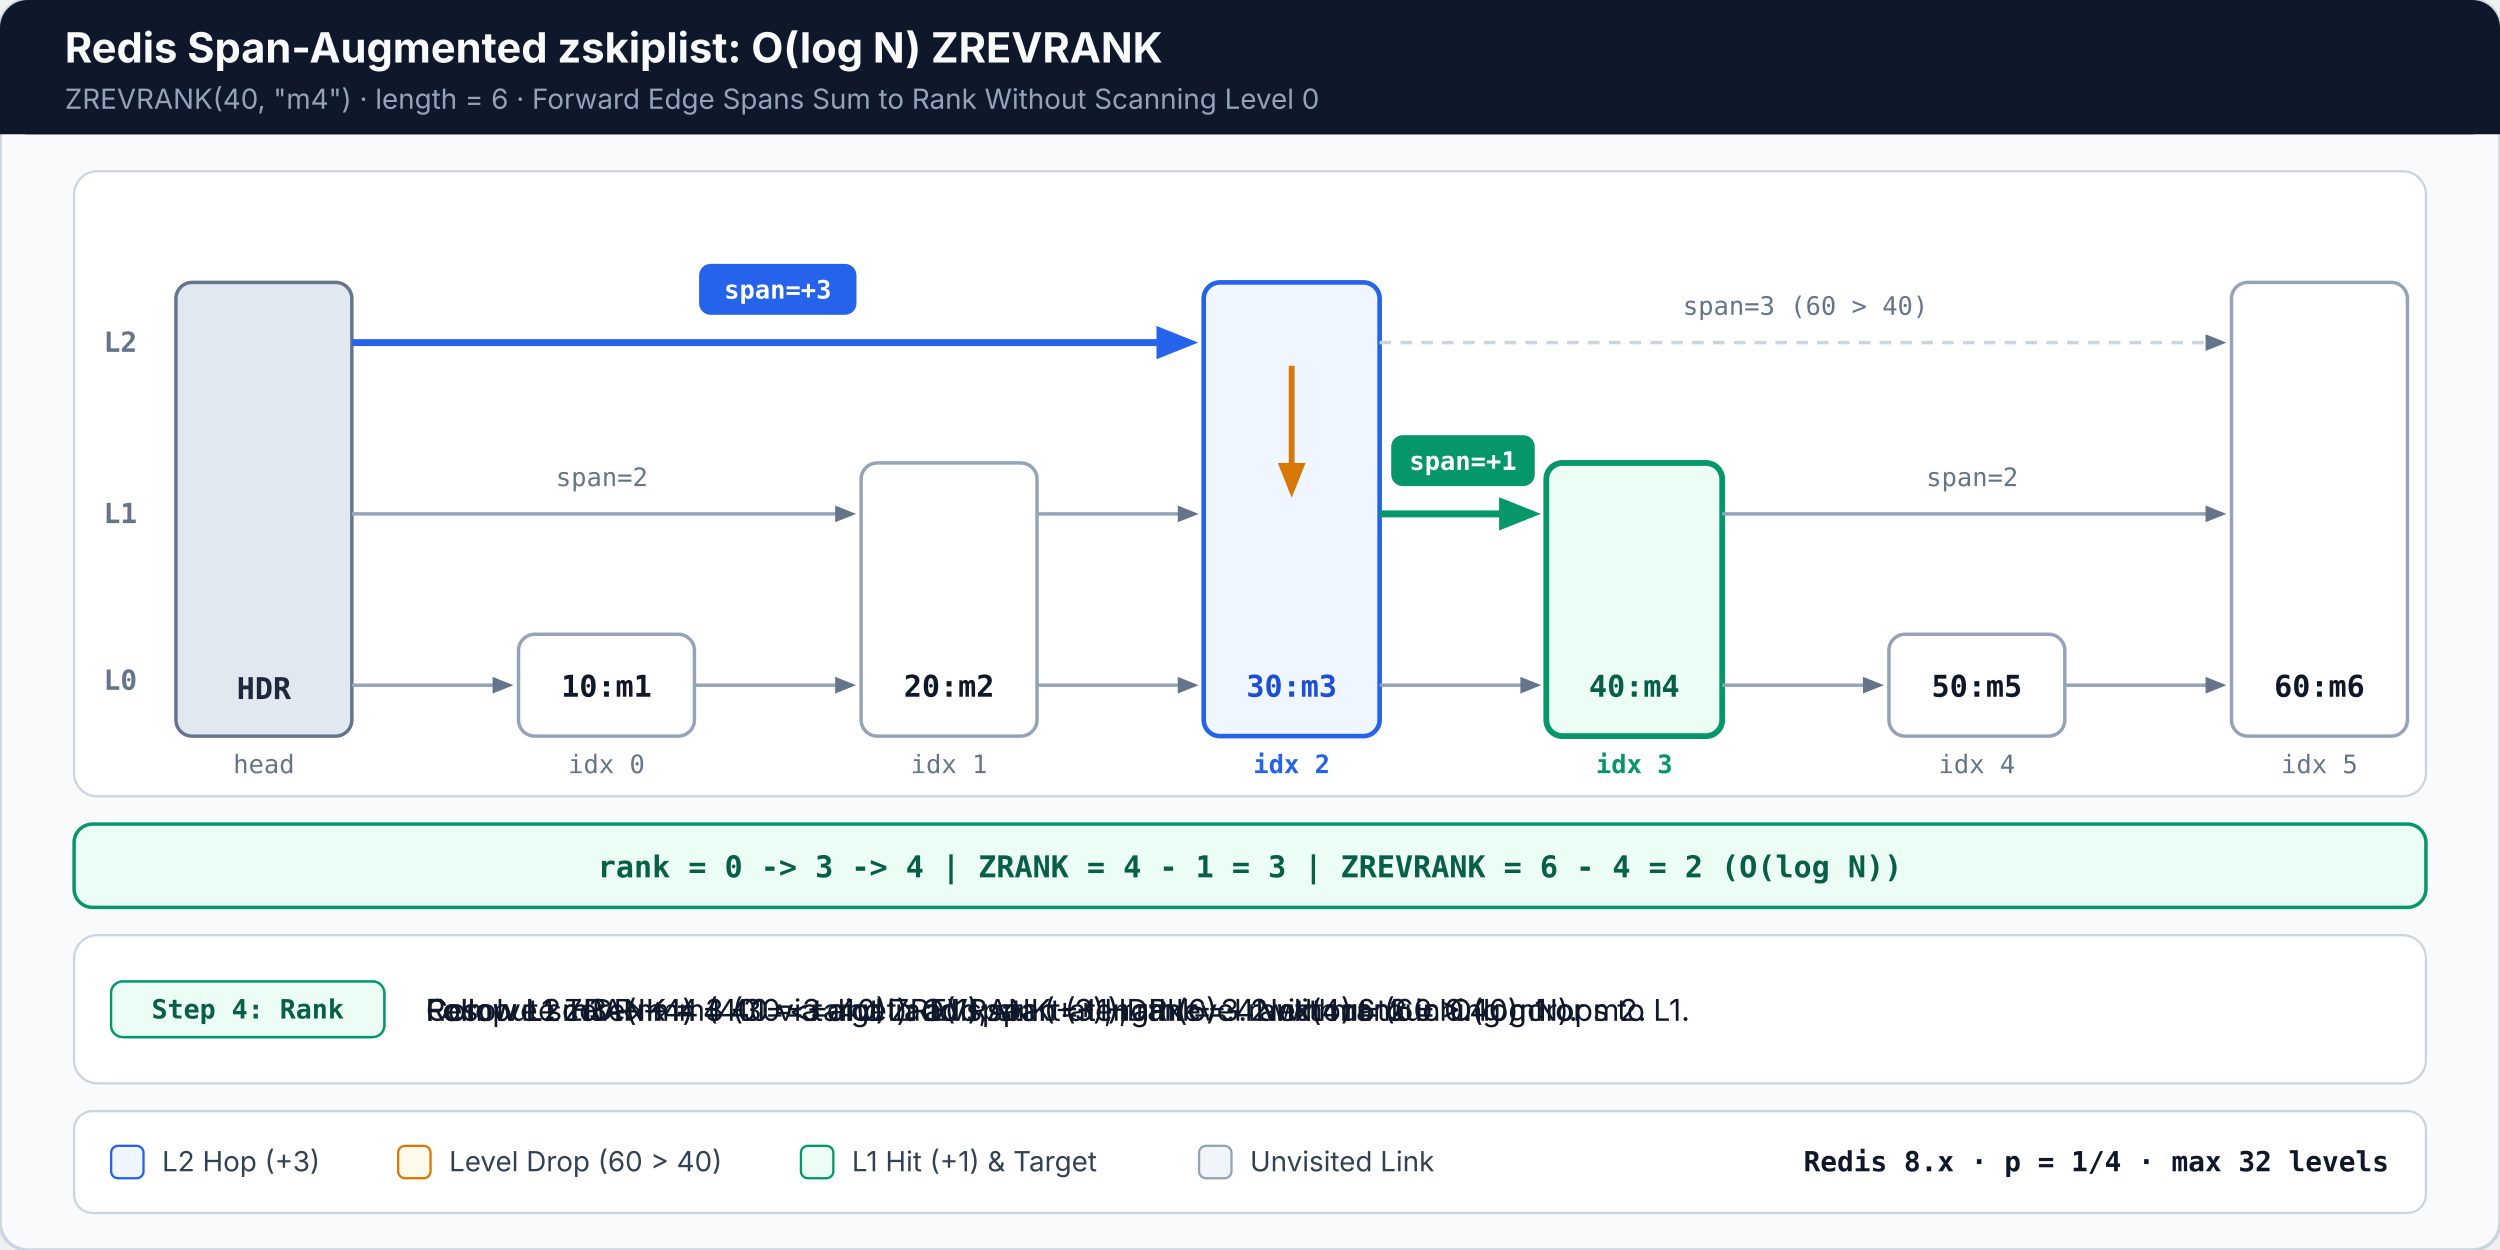
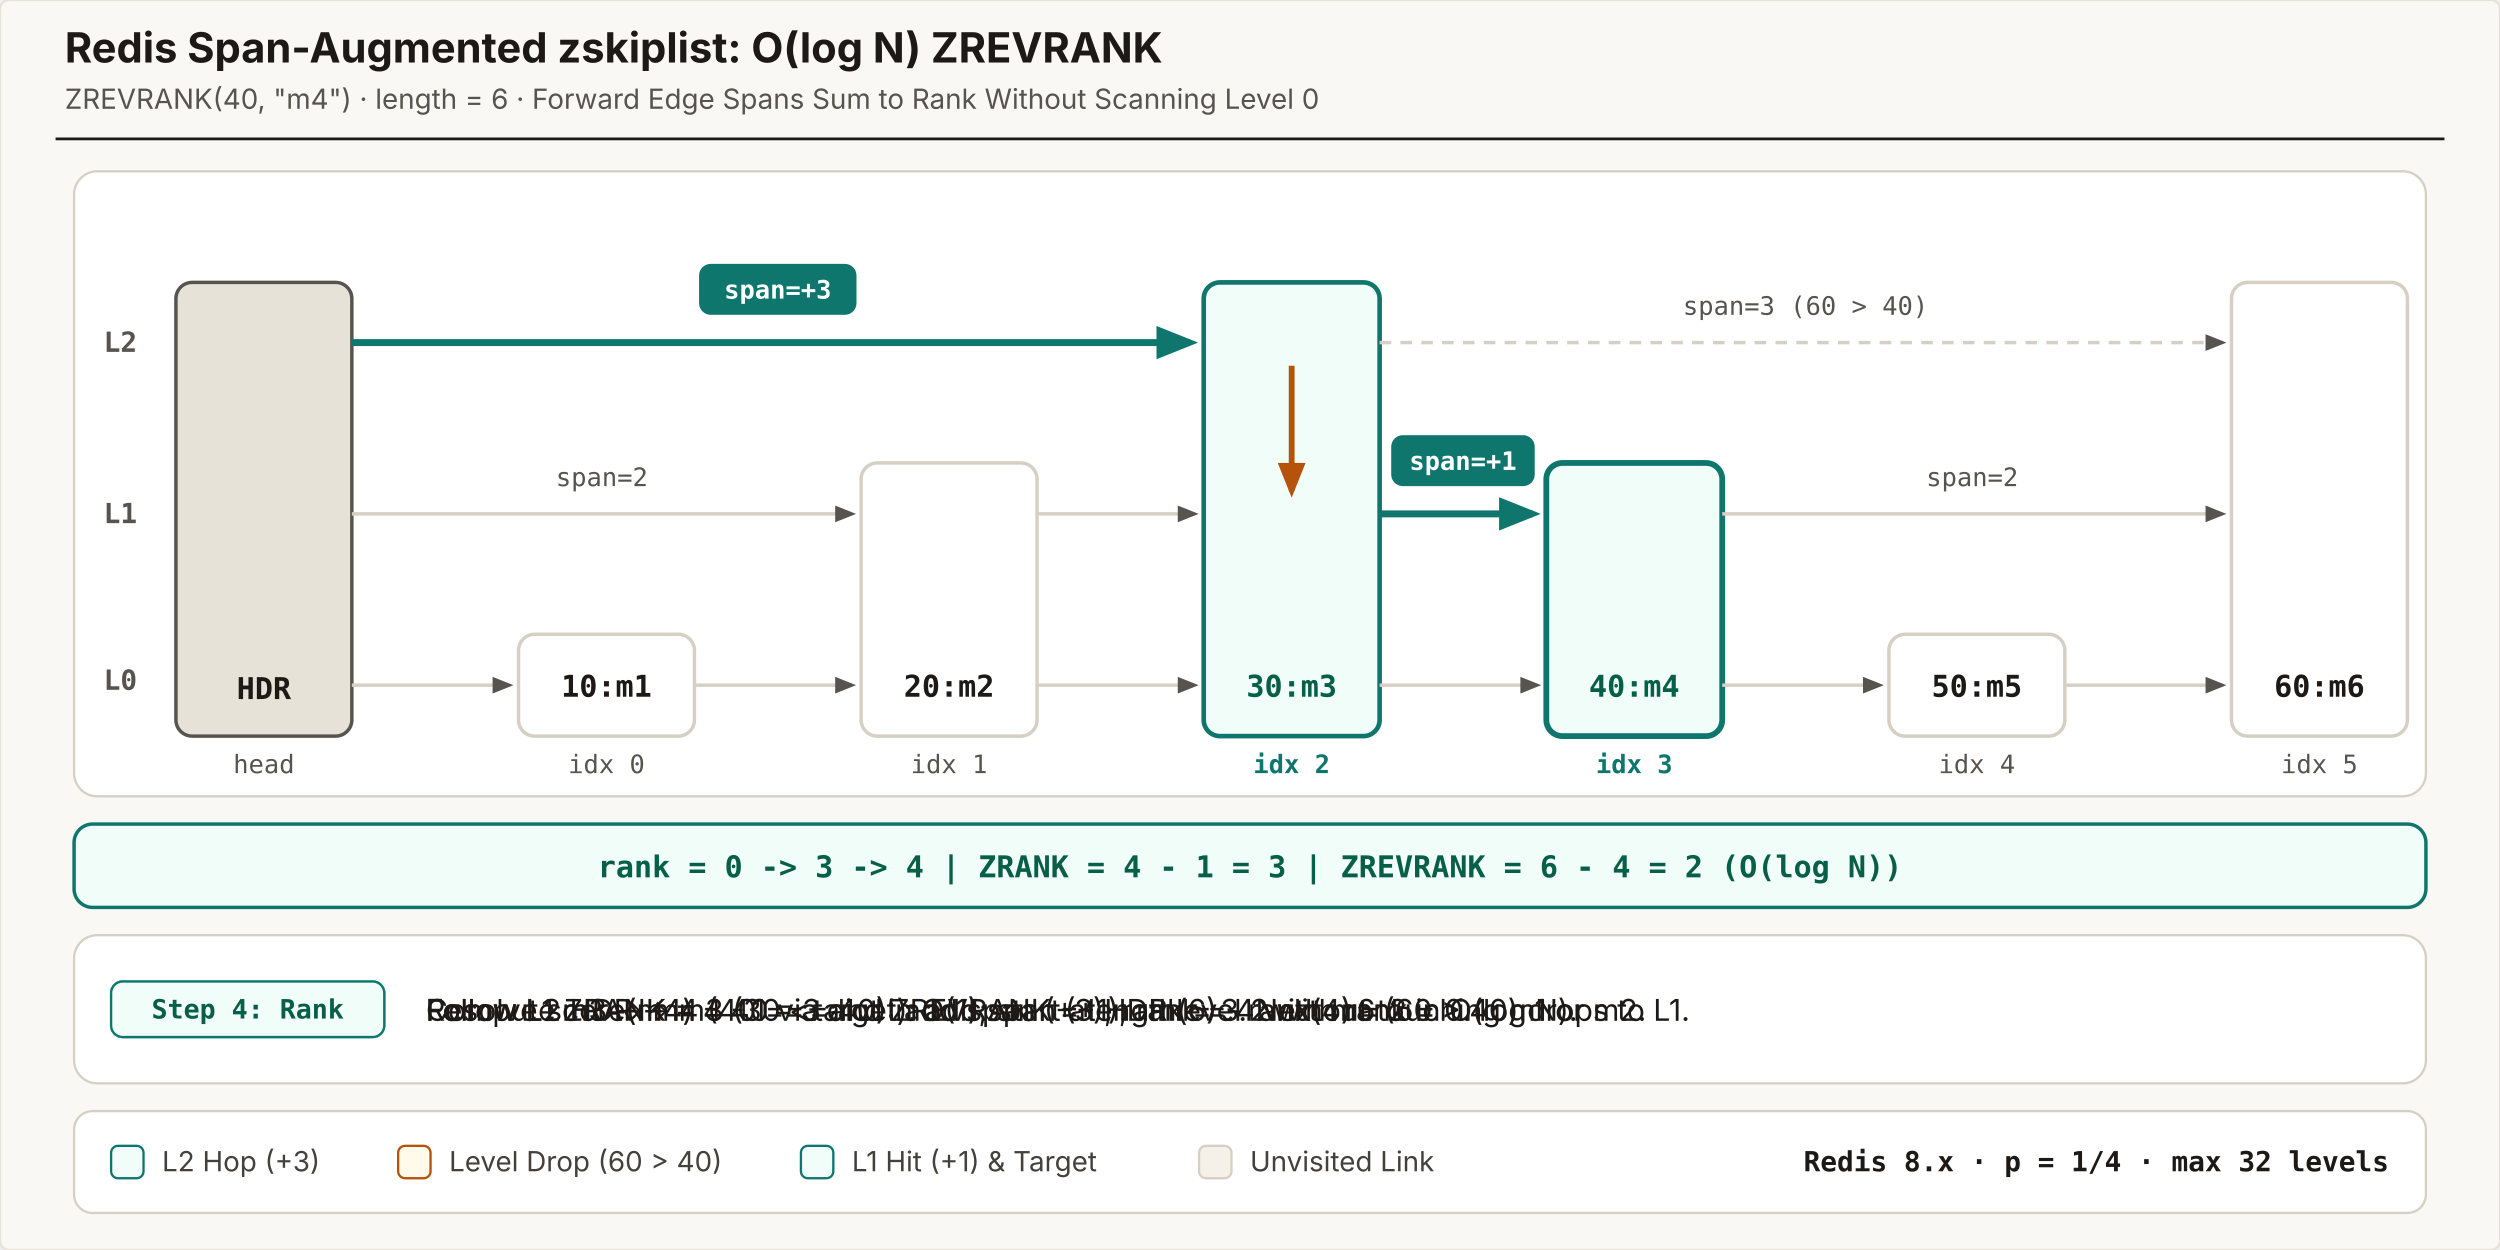
<svg xmlns="http://www.w3.org/2000/svg" viewBox="0 0 1080 540" width="1080" height="540" role="img" aria-labelledby="title desc">
  <defs>
    <marker id="arr-slate" viewBox="0 0 10 10" refX="8" refY="5" markerWidth="6" markerHeight="6" orient="auto-start-reverse">
-       <path d="M 0 1 L 10 5 L 0 9 z" fill="#64748b" />
+       <path d="M 0 1 L 10 5 L 0 9 z" fill="#57534e" />
    </marker>
    <marker id="arr-blue" viewBox="0 0 10 10" refX="8" refY="5" markerWidth="6" markerHeight="6" orient="auto-start-reverse">
-       <path d="M 0 1 L 10 5 L 0 9 z" fill="#2563eb" />
+       <path d="M 0 1 L 10 5 L 0 9 z" fill="#0f766e" />
    </marker>
    <marker id="arr-amber" viewBox="0 0 10 10" refX="8" refY="5" markerWidth="6" markerHeight="6" orient="auto-start-reverse">
-       <path d="M 0 1 L 10 5 L 0 9 z" fill="#d97706" />
+       <path d="M 0 1 L 10 5 L 0 9 z" fill="#b45309" />
    </marker>
    <marker id="arr-emerald" viewBox="0 0 10 10" refX="8" refY="5" markerWidth="6" markerHeight="6" orient="auto-start-reverse">
-       <path d="M 0 1 L 10 5 L 0 9 z" fill="#059669" />
+       <path d="M 0 1 L 10 5 L 0 9 z" fill="#0f766e" />
    </marker>
    <style>
      .sans { font-family: ui-sans-serif, system-ui, -apple-system, sans-serif; }
      .mono { font-family: ui-monospace, SFMono-Regular, Menlo, monospace; }

      @keyframes ph1 { 0%, 23% { opacity: 1; } 25%, 100% { opacity: 0; } }
      @keyframes ph2 { 0%, 23% { opacity: 0; } 25%, 48% { opacity: 1; } 50%, 100% { opacity: 0; } }
      @keyframes ph3 { 0%, 48% { opacity: 0; } 50%, 73% { opacity: 1; } 75%, 100% { opacity: 0; } }
      @keyframes ph4 { 0%, 73% { opacity: 0; } 75%, 100% { opacity: 1; } }

      @keyframes hop1 { 0%, 23% { opacity: 0.88; } 25%, 100% { opacity: 1; } }
      @keyframes hop2 { 0%, 48% { opacity: 0.88; } 50%, 100% { opacity: 1; } }
      @keyframes hop3 { 0%, 73% { opacity: 0.88; } 75%, 100% { opacity: 1; } }

      .p1 { animation: ph1 12s linear infinite; }
      .p2 { animation: ph2 12s linear infinite; }
      .p3 { animation: ph3 12s linear infinite; }
      .p4 { animation: ph4 12s linear infinite; }
      .s-hop1 { animation: hop1 12s linear infinite; }
      .s-hop2 { animation: hop2 12s linear infinite; }
      .s-hop3 { animation: hop3 12s linear infinite; }

      @media (prefers-reduced-motion: reduce) {
        .p1, .p2, .p3, .p4, .s-hop1, .s-hop2, .s-hop3 {
          animation: none !important;
        }
        .p1, .p2, .p3 { opacity: 0; }
        .p4, .s-hop1, .s-hop2, .s-hop3 { opacity: 1; }
      }
    </style>
  </defs>
-   <rect x="0" y="0" width="1080" height="540" rx="12" fill="#f8fafc" stroke="#cbd5e1" stroke-width="1.5" />
-   <rect x="0" y="0" width="1080" height="58" rx="12" fill="#0f172a" />
-   <rect x="0" y="42" width="1080" height="16" fill="#0f172a" />
-   <text x="28" y="27" class="sans" font-size="18" font-weight="700" fill="#f8fafc">Redis Span-Augmented zskiplist: O(log N) ZREVRANK</text>
-   <text x="28" y="47" class="sans" font-size="12" fill="#94a3b8">ZREVRANK(40, "m4") · length = 6 · Forward Edge Spans Sum to Rank Without Scanning Level 0</text>
-   <rect x="32" y="74" width="1016" height="270" rx="10" fill="#ffffff" stroke="#cbd5e1" />
-   <text x="52" y="152" class="mono" font-size="12" font-weight="700" fill="#64748b" text-anchor="middle">L2</text>
-   <text x="52" y="226" class="mono" font-size="12" font-weight="700" fill="#64748b" text-anchor="middle">L1</text>
-   <text x="52" y="298" class="mono" font-size="12" font-weight="700" fill="#64748b" text-anchor="middle">L0</text>
-   <rect x="76" y="122" width="76" height="196" rx="7" fill="#e2e8f0" stroke="#64748b" stroke-width="1.5" />
-   <text x="114" y="302" class="mono" font-size="13" font-weight="700" fill="#1e293b" text-anchor="middle">HDR</text>
-   <text x="114" y="334" class="mono" font-size="11" fill="#64748b" text-anchor="middle">head</text>
-   <rect x="224" y="274" width="76" height="44" rx="7" fill="#ffffff" stroke="#94a3b8" stroke-width="1.5" />
-   <text x="262" y="301" class="mono" font-size="13" font-weight="700" fill="#0f172a" text-anchor="middle">10:m1</text>
-   <text x="262" y="334" class="mono" font-size="11" fill="#64748b" text-anchor="middle">idx 0</text>
-   <rect x="372" y="200" width="76" height="118" rx="7" fill="#ffffff" stroke="#94a3b8" stroke-width="1.5" />
-   <text x="410" y="301" class="mono" font-size="13" font-weight="700" fill="#0f172a" text-anchor="middle">20:m2</text>
-   <text x="410" y="334" class="mono" font-size="11" fill="#64748b" text-anchor="middle">idx 1</text>
-   <rect x="520" y="122" width="76" height="196" rx="7" fill="#eff6ff" stroke="#2563eb" stroke-width="2" />
-   <text x="558" y="301" class="mono" font-size="13" font-weight="700" fill="#1d4ed8" text-anchor="middle">30:m3</text>
-   <text x="558" y="334" class="mono" font-size="11" font-weight="700" fill="#2563eb" text-anchor="middle">idx 2</text>
-   <rect x="668" y="200" width="76" height="118" rx="7" fill="#ecfdf5" stroke="#059669" stroke-width="2.5" />
+   <rect x="0" y="0" width="1080" height="540" rx="4" fill="#faf8f5" stroke="#e7e2d8" stroke-width="1" />
+   <line x1="24" y1="60" x2="1056" y2="60" stroke="#1c1917" stroke-width="1.2" />
+   <text x="28" y="27" class="sans" font-size="18" font-weight="700" fill="#1c1917" font-family="Georgia, 'Times New Roman', serif">Redis Span-Augmented zskiplist: O(log N) ZREVRANK</text>
+   <text x="28" y="47" class="sans" font-size="12" fill="#57534e" font-family="ui-sans-serif, system-ui, -apple-system, sans-serif">ZREVRANK(40, "m4") · length = 6 · Forward Edge Spans Sum to Rank Without Scanning Level 0</text>
+   <rect x="32" y="74" width="1016" height="270" rx="10" fill="#ffffff" stroke="#d6d0c4" />
+   <text x="52" y="152" class="mono" font-size="12" font-weight="700" fill="#57534e" text-anchor="middle">L2</text>
+   <text x="52" y="226" class="mono" font-size="12" font-weight="700" fill="#57534e" text-anchor="middle">L1</text>
+   <text x="52" y="298" class="mono" font-size="12" font-weight="700" fill="#57534e" text-anchor="middle">L0</text>
+   <rect x="76" y="122" width="76" height="196" rx="7" fill="#e7e2d8" stroke="#57534e" stroke-width="1.5" />
+   <text x="114" y="302" class="mono" font-size="13" font-weight="700" fill="#1c1917" text-anchor="middle">HDR</text>
+   <text x="114" y="334" class="mono" font-size="11" fill="#57534e" text-anchor="middle">head</text>
+   <rect x="224" y="274" width="76" height="44" rx="7" fill="#ffffff" stroke="#d6d0c4" stroke-width="1.5" />
+   <text x="262" y="301" class="mono" font-size="13" font-weight="700" fill="#1c1917" text-anchor="middle">10:m1</text>
+   <text x="262" y="334" class="mono" font-size="11" fill="#57534e" text-anchor="middle">idx 0</text>
+   <rect x="372" y="200" width="76" height="118" rx="7" fill="#ffffff" stroke="#d6d0c4" stroke-width="1.5" />
+   <text x="410" y="301" class="mono" font-size="13" font-weight="700" fill="#1c1917" text-anchor="middle">20:m2</text>
+   <text x="410" y="334" class="mono" font-size="11" fill="#57534e" text-anchor="middle">idx 1</text>
+   <rect x="520" y="122" width="76" height="196" rx="7" fill="#f0fdf9" stroke="#0f766e" stroke-width="2" />
+   <text x="558" y="301" class="mono" font-size="13" font-weight="700" fill="#065f46" text-anchor="middle">30:m3</text>
+   <text x="558" y="334" class="mono" font-size="11" font-weight="700" fill="#0f766e" text-anchor="middle">idx 2</text>
+   <rect x="668" y="200" width="76" height="118" rx="7" fill="#f0fdf9" stroke="#0f766e" stroke-width="2.5" />
  <text x="706" y="301" class="mono" font-size="13" font-weight="700" fill="#065f46" text-anchor="middle">40:m4</text>
-   <text x="706" y="334" class="mono" font-size="11" font-weight="700" fill="#059669" text-anchor="middle">idx 3</text>
-   <rect x="816" y="274" width="76" height="44" rx="7" fill="#ffffff" stroke="#94a3b8" stroke-width="1.5" />
-   <text x="854" y="301" class="mono" font-size="13" font-weight="700" fill="#0f172a" text-anchor="middle">50:m5</text>
-   <text x="854" y="334" class="mono" font-size="11" fill="#64748b" text-anchor="middle">idx 4</text>
-   <rect x="964" y="122" width="76" height="196" rx="7" fill="#ffffff" stroke="#94a3b8" stroke-width="1.5" />
-   <text x="1002" y="301" class="mono" font-size="13" font-weight="700" fill="#0f172a" text-anchor="middle">60:m6</text>
-   <text x="1002" y="334" class="mono" font-size="11" fill="#64748b" text-anchor="middle">idx 5</text>
-   <line x1="152" y1="296" x2="220" y2="296" stroke="#94a3b8" stroke-width="1.5" marker-end="url(#arr-slate)" />
-   <line x1="300" y1="296" x2="368" y2="296" stroke="#94a3b8" stroke-width="1.5" marker-end="url(#arr-slate)" />
-   <line x1="448" y1="296" x2="516" y2="296" stroke="#94a3b8" stroke-width="1.5" marker-end="url(#arr-slate)" />
-   <line x1="596" y1="296" x2="664" y2="296" stroke="#94a3b8" stroke-width="1.5" marker-end="url(#arr-slate)" />
-   <line x1="744" y1="296" x2="812" y2="296" stroke="#94a3b8" stroke-width="1.5" marker-end="url(#arr-slate)" />
-   <line x1="892" y1="296" x2="960" y2="296" stroke="#94a3b8" stroke-width="1.5" marker-end="url(#arr-slate)" />
-   <line x1="152" y1="222" x2="368" y2="222" stroke="#94a3b8" stroke-width="1.5" marker-end="url(#arr-slate)" />
-   <text x="260" y="210" class="mono" font-size="11" fill="#64748b" text-anchor="middle">span=2</text>
-   <line x1="448" y1="222" x2="516" y2="222" stroke="#94a3b8" stroke-width="1.5" marker-end="url(#arr-slate)" />
-   <line x1="744" y1="222" x2="960" y2="222" stroke="#94a3b8" stroke-width="1.5" marker-end="url(#arr-slate)" />
-   <text x="852" y="210" class="mono" font-size="11" fill="#64748b" text-anchor="middle">span=2</text>
-   <line x1="596" y1="148" x2="960" y2="148" stroke="#cbd5e1" stroke-width="1.5" stroke-dasharray="5 4" marker-end="url(#arr-slate)" />
-   <text x="780" y="136" class="mono" font-size="11" fill="#64748b" text-anchor="middle">span=3 (60 &gt; 40)</text>
+   <text x="706" y="334" class="mono" font-size="11" font-weight="700" fill="#0f766e" text-anchor="middle">idx 3</text>
+   <rect x="816" y="274" width="76" height="44" rx="7" fill="#ffffff" stroke="#d6d0c4" stroke-width="1.5" />
+   <text x="854" y="301" class="mono" font-size="13" font-weight="700" fill="#1c1917" text-anchor="middle">50:m5</text>
+   <text x="854" y="334" class="mono" font-size="11" fill="#57534e" text-anchor="middle">idx 4</text>
+   <rect x="964" y="122" width="76" height="196" rx="7" fill="#ffffff" stroke="#d6d0c4" stroke-width="1.5" />
+   <text x="1002" y="301" class="mono" font-size="13" font-weight="700" fill="#1c1917" text-anchor="middle">60:m6</text>
+   <text x="1002" y="334" class="mono" font-size="11" fill="#57534e" text-anchor="middle">idx 5</text>
+   <line x1="152" y1="296" x2="220" y2="296" stroke="#d6d0c4" stroke-width="1.5" marker-end="url(#arr-slate)" />
+   <line x1="300" y1="296" x2="368" y2="296" stroke="#d6d0c4" stroke-width="1.5" marker-end="url(#arr-slate)" />
+   <line x1="448" y1="296" x2="516" y2="296" stroke="#d6d0c4" stroke-width="1.5" marker-end="url(#arr-slate)" />
+   <line x1="596" y1="296" x2="664" y2="296" stroke="#d6d0c4" stroke-width="1.5" marker-end="url(#arr-slate)" />
+   <line x1="744" y1="296" x2="812" y2="296" stroke="#d6d0c4" stroke-width="1.5" marker-end="url(#arr-slate)" />
+   <line x1="892" y1="296" x2="960" y2="296" stroke="#d6d0c4" stroke-width="1.5" marker-end="url(#arr-slate)" />
+   <line x1="152" y1="222" x2="368" y2="222" stroke="#d6d0c4" stroke-width="1.5" marker-end="url(#arr-slate)" />
+   <text x="260" y="210" class="mono" font-size="11" fill="#57534e" text-anchor="middle">span=2</text>
+   <line x1="448" y1="222" x2="516" y2="222" stroke="#d6d0c4" stroke-width="1.5" marker-end="url(#arr-slate)" />
+   <line x1="744" y1="222" x2="960" y2="222" stroke="#d6d0c4" stroke-width="1.5" marker-end="url(#arr-slate)" />
+   <text x="852" y="210" class="mono" font-size="11" fill="#57534e" text-anchor="middle">span=2</text>
+   <line x1="596" y1="148" x2="960" y2="148" stroke="#d6d0c4" stroke-width="1.5" stroke-dasharray="5 4" marker-end="url(#arr-slate)" />
+   <text x="780" y="136" class="mono" font-size="11" fill="#57534e" text-anchor="middle">span=3 (60 &gt; 40)</text>
  <g class="s-hop1">
-     <line x1="152" y1="148" x2="514" y2="148" stroke="#2563eb" stroke-width="3" marker-end="url(#arr-blue)" />
-     <rect x="302" y="114" width="68" height="22" rx="5" fill="#2563eb" />
+     <line x1="152" y1="148" x2="514" y2="148" stroke="#0f766e" stroke-width="3" marker-end="url(#arr-blue)" />
+     <rect x="302" y="114" width="68" height="22" rx="5" fill="#0f766e" />
    <text x="336" y="129" class="mono" font-size="11" font-weight="700" fill="#ffffff" text-anchor="middle">span=+3</text>
  </g>
  <g class="s-hop2">
-     <line x1="558" y1="158" x2="558" y2="212" stroke="#d97706" stroke-width="2.5" marker-end="url(#arr-amber)" />
-     <line x1="596" y1="222" x2="662" y2="222" stroke="#059669" stroke-width="3" marker-end="url(#arr-emerald)" />
-     <rect x="601" y="188" width="62" height="22" rx="5" fill="#059669" />
+     <line x1="558" y1="158" x2="558" y2="212" stroke="#b45309" stroke-width="2.5" marker-end="url(#arr-amber)" />
+     <line x1="596" y1="222" x2="662" y2="222" stroke="#0f766e" stroke-width="3" marker-end="url(#arr-emerald)" />
+     <rect x="601" y="188" width="62" height="22" rx="5" fill="#0f766e" />
    <text x="632" y="203" class="mono" font-size="11" font-weight="700" fill="#ffffff" text-anchor="middle">span=+1</text>
  </g>
  <g class="s-hop3">
-     <rect x="32" y="356" width="1016" height="36" rx="8" fill="#ecfdf5" stroke="#059669" stroke-width="1.5" />
+     <rect x="32" y="356" width="1016" height="36" rx="8" fill="#f0fdf9" stroke="#0f766e" stroke-width="1.5" />
    <text x="540" y="379" class="mono" font-size="13" font-weight="700" fill="#065f46" text-anchor="middle">rank = 0 -&gt; 3 -&gt; 4   |   ZRANK = 4 - 1 = 3   |   ZREVRANK = 6 - 4 = 2  (O(log N))</text>
  </g>
-   <rect x="32" y="404" width="1016" height="64" rx="10" fill="#ffffff" stroke="#cbd5e1" />
+   <rect x="32" y="404" width="1016" height="64" rx="10" fill="#ffffff" stroke="#d6d0c4" />
  <g class="p1">
-     <rect x="48" y="424" width="118" height="24" rx="5" fill="#eff6ff" stroke="#93c5fd" />
-     <text x="107" y="440" class="mono" font-size="11.5" font-weight="700" fill="#1d4ed8" text-anchor="middle">Step 1: Init</text>
-     <text x="184" y="441" class="sans" font-size="13" fill="#0f172a">Resolve score(m4) = 40 via dict in O(1); start at HDR level 2 with rank = 0.</text>
+     <rect x="48" y="424" width="118" height="24" rx="5" fill="#f0fdf9" stroke="#99f6e4" />
+     <text x="107" y="440" class="mono" font-size="11.5" font-weight="700" fill="#065f46" text-anchor="middle">Step 1: Init</text>
+     <text x="184" y="441" class="sans" font-size="13" fill="#1c1917">Resolve score(m4) = 40 via dict in O(1); start at HDR level 2 with rank = 0.</text>
  </g>
  <g class="p2">
-     <rect x="48" y="424" width="118" height="24" rx="5" fill="#eff6ff" stroke="#2563eb" />
-     <text x="107" y="440" class="mono" font-size="11.5" font-weight="700" fill="#1d4ed8" text-anchor="middle">Step 2: L2 Hop</text>
-     <text x="184" y="441" class="sans" font-size="13" fill="#0f172a">Follow L2 HDR -&gt; m3 (30 &lt;= 40): add span (+3), rank = 3. Next m6 (60 &gt; 40) drops to L1.</text>
+     <rect x="48" y="424" width="118" height="24" rx="5" fill="#f0fdf9" stroke="#0f766e" />
+     <text x="107" y="440" class="mono" font-size="11.5" font-weight="700" fill="#065f46" text-anchor="middle">Step 2: L2 Hop</text>
+     <text x="184" y="441" class="sans" font-size="13" fill="#1c1917">Follow L2 HDR -&gt; m3 (30 &lt;= 40): add span (+3), rank = 3. Next m6 (60 &gt; 40) drops to L1.</text>
  </g>
  <g class="p3">
-     <rect x="48" y="424" width="118" height="24" rx="5" fill="#ecfdf5" stroke="#6ee7b7" />
+     <rect x="48" y="424" width="118" height="24" rx="5" fill="#f0fdf9" stroke="#99f6e4" />
    <text x="107" y="440" class="mono" font-size="11.5" font-weight="700" fill="#065f46" text-anchor="middle">Step 3: L1 Hit</text>
-     <text x="184" y="441" class="sans" font-size="13" fill="#0f172a">Follow L1 m3 -&gt; m4 (40 == target): add span (+1), rank = 4 without touching m1 or m2.</text>
+     <text x="184" y="441" class="sans" font-size="13" fill="#1c1917">Follow L1 m3 -&gt; m4 (40 == target): add span (+1), rank = 4 without touching m1 or m2.</text>
  </g>
  <g class="p4">
-     <rect x="48" y="424" width="118" height="24" rx="5" fill="#ecfdf5" stroke="#059669" />
+     <rect x="48" y="424" width="118" height="24" rx="5" fill="#f0fdf9" stroke="#0f766e" />
    <text x="107" y="440" class="mono" font-size="11.5" font-weight="700" fill="#065f46" text-anchor="middle">Step 4: Rank</text>
-     <text x="184" y="441" class="sans" font-size="13" fill="#0f172a">Compute ZRANK = 4 - 1 = 3 and ZREVRANK = length(6) - rank(4) = 2 in O(log N).</text>
+     <text x="184" y="441" class="sans" font-size="13" fill="#1c1917">Compute ZRANK = 4 - 1 = 3 and ZREVRANK = length(6) - rank(4) = 2 in O(log N).</text>
  </g>
-   <rect x="32" y="480" width="1016" height="44" rx="8" fill="#ffffff" stroke="#cbd5e1" />
-   <rect x="48" y="495" width="14" height="14" rx="3" fill="#eff6ff" stroke="#2563eb" />
-   <text x="70" y="506" class="sans" font-size="12" fill="#334155">L2 Hop (+3)</text>
-   <rect x="172" y="495" width="14" height="14" rx="3" fill="#fffbeb" stroke="#d97706" />
-   <text x="194" y="506" class="sans" font-size="12" fill="#334155">Level Drop (60 &gt; 40)</text>
-   <rect x="346" y="495" width="14" height="14" rx="3" fill="#ecfdf5" stroke="#059669" />
-   <text x="368" y="506" class="sans" font-size="12" fill="#334155">L1 Hit (+1) &amp; Target</text>
-   <rect x="518" y="495" width="14" height="14" rx="3" fill="#f1f5f9" stroke="#94a3b8" />
-   <text x="540" y="506" class="sans" font-size="12" fill="#334155">Unvisited Link</text>
-   <text x="1032" y="506" class="mono" font-size="12" font-weight="700" fill="#0f172a" text-anchor="end">Redis 8.x · p = 1/4 · max 32 levels</text>
+   <rect x="32" y="480" width="1016" height="44" rx="8" fill="#ffffff" stroke="#d6d0c4" />
+   <rect x="48" y="495" width="14" height="14" rx="3" fill="#f0fdf9" stroke="#0f766e" />
+   <text x="70" y="506" class="sans" font-size="12" fill="#44403c">L2 Hop (+3)</text>
+   <rect x="172" y="495" width="14" height="14" rx="3" fill="#fffbeb" stroke="#b45309" />
+   <text x="194" y="506" class="sans" font-size="12" fill="#44403c">Level Drop (60 &gt; 40)</text>
+   <rect x="346" y="495" width="14" height="14" rx="3" fill="#f0fdf9" stroke="#0f766e" />
+   <text x="368" y="506" class="sans" font-size="12" fill="#44403c">L1 Hit (+1) &amp; Target</text>
+   <rect x="518" y="495" width="14" height="14" rx="3" fill="#f5f1e8" stroke="#d6d0c4" />
+   <text x="540" y="506" class="sans" font-size="12" fill="#44403c">Unvisited Link</text>
+   <text x="1032" y="506" class="mono" font-size="12" font-weight="700" fill="#1c1917" text-anchor="end">Redis 8.x · p = 1/4 · max 32 levels</text>
</svg>
